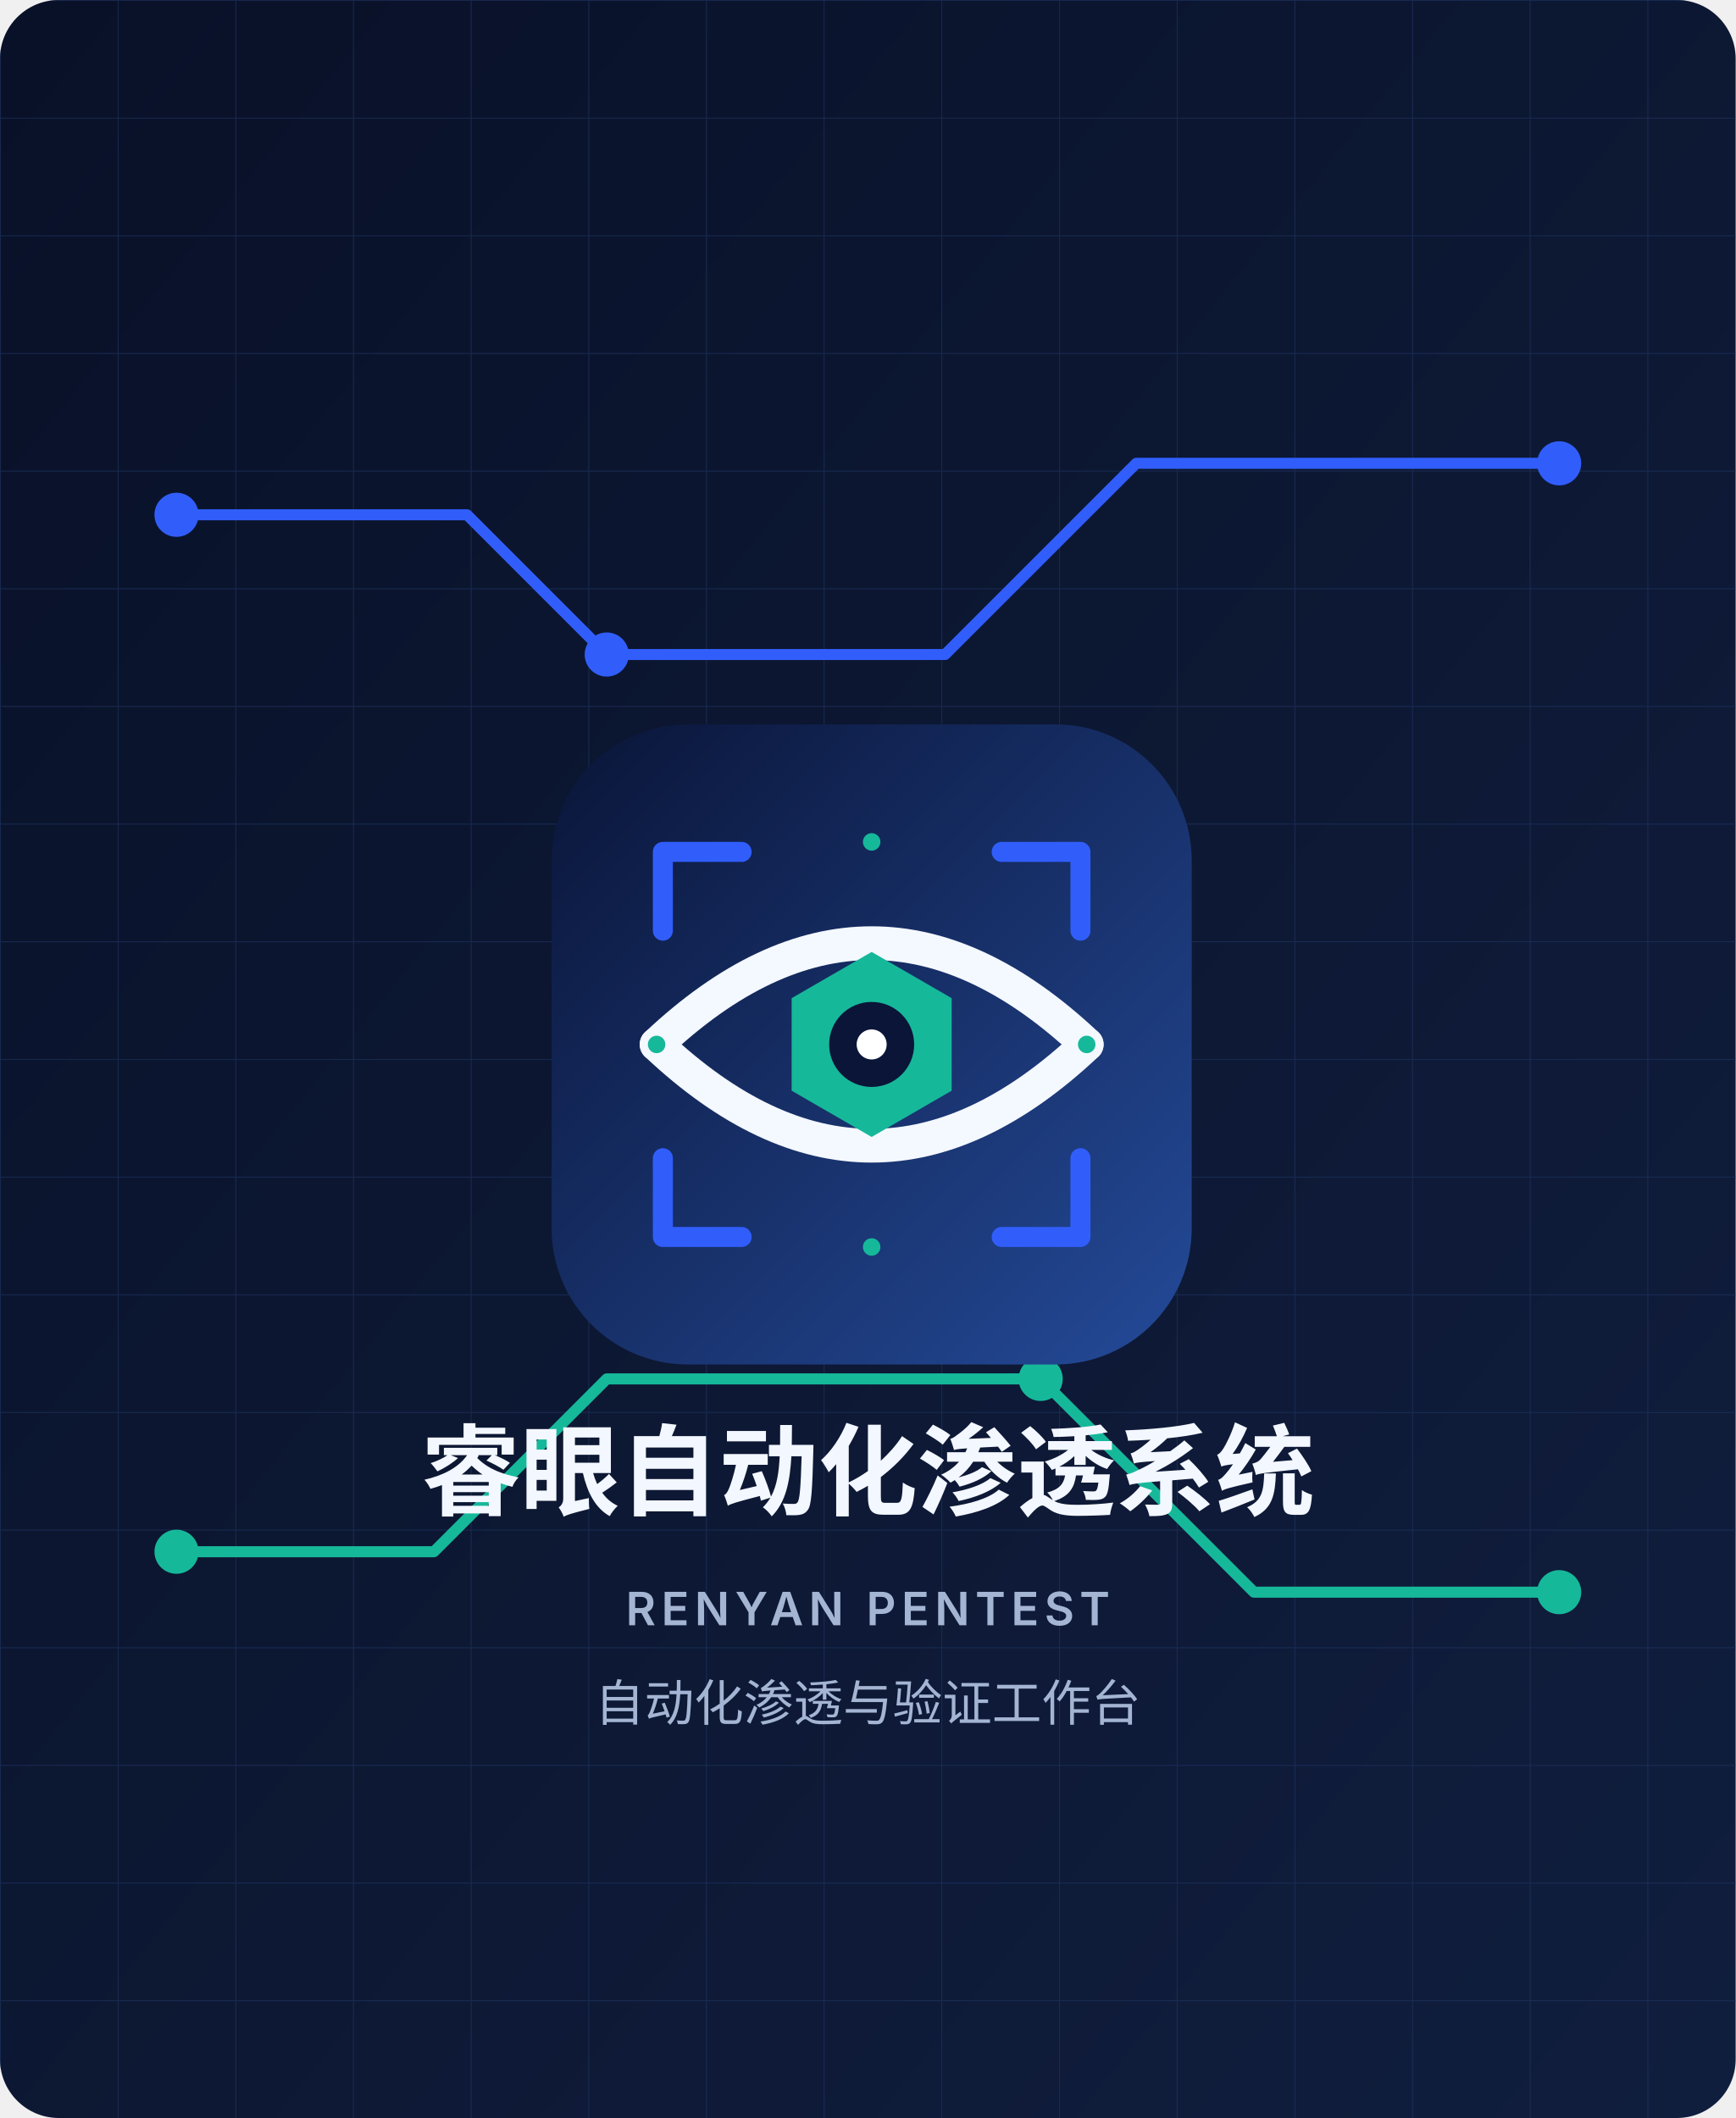
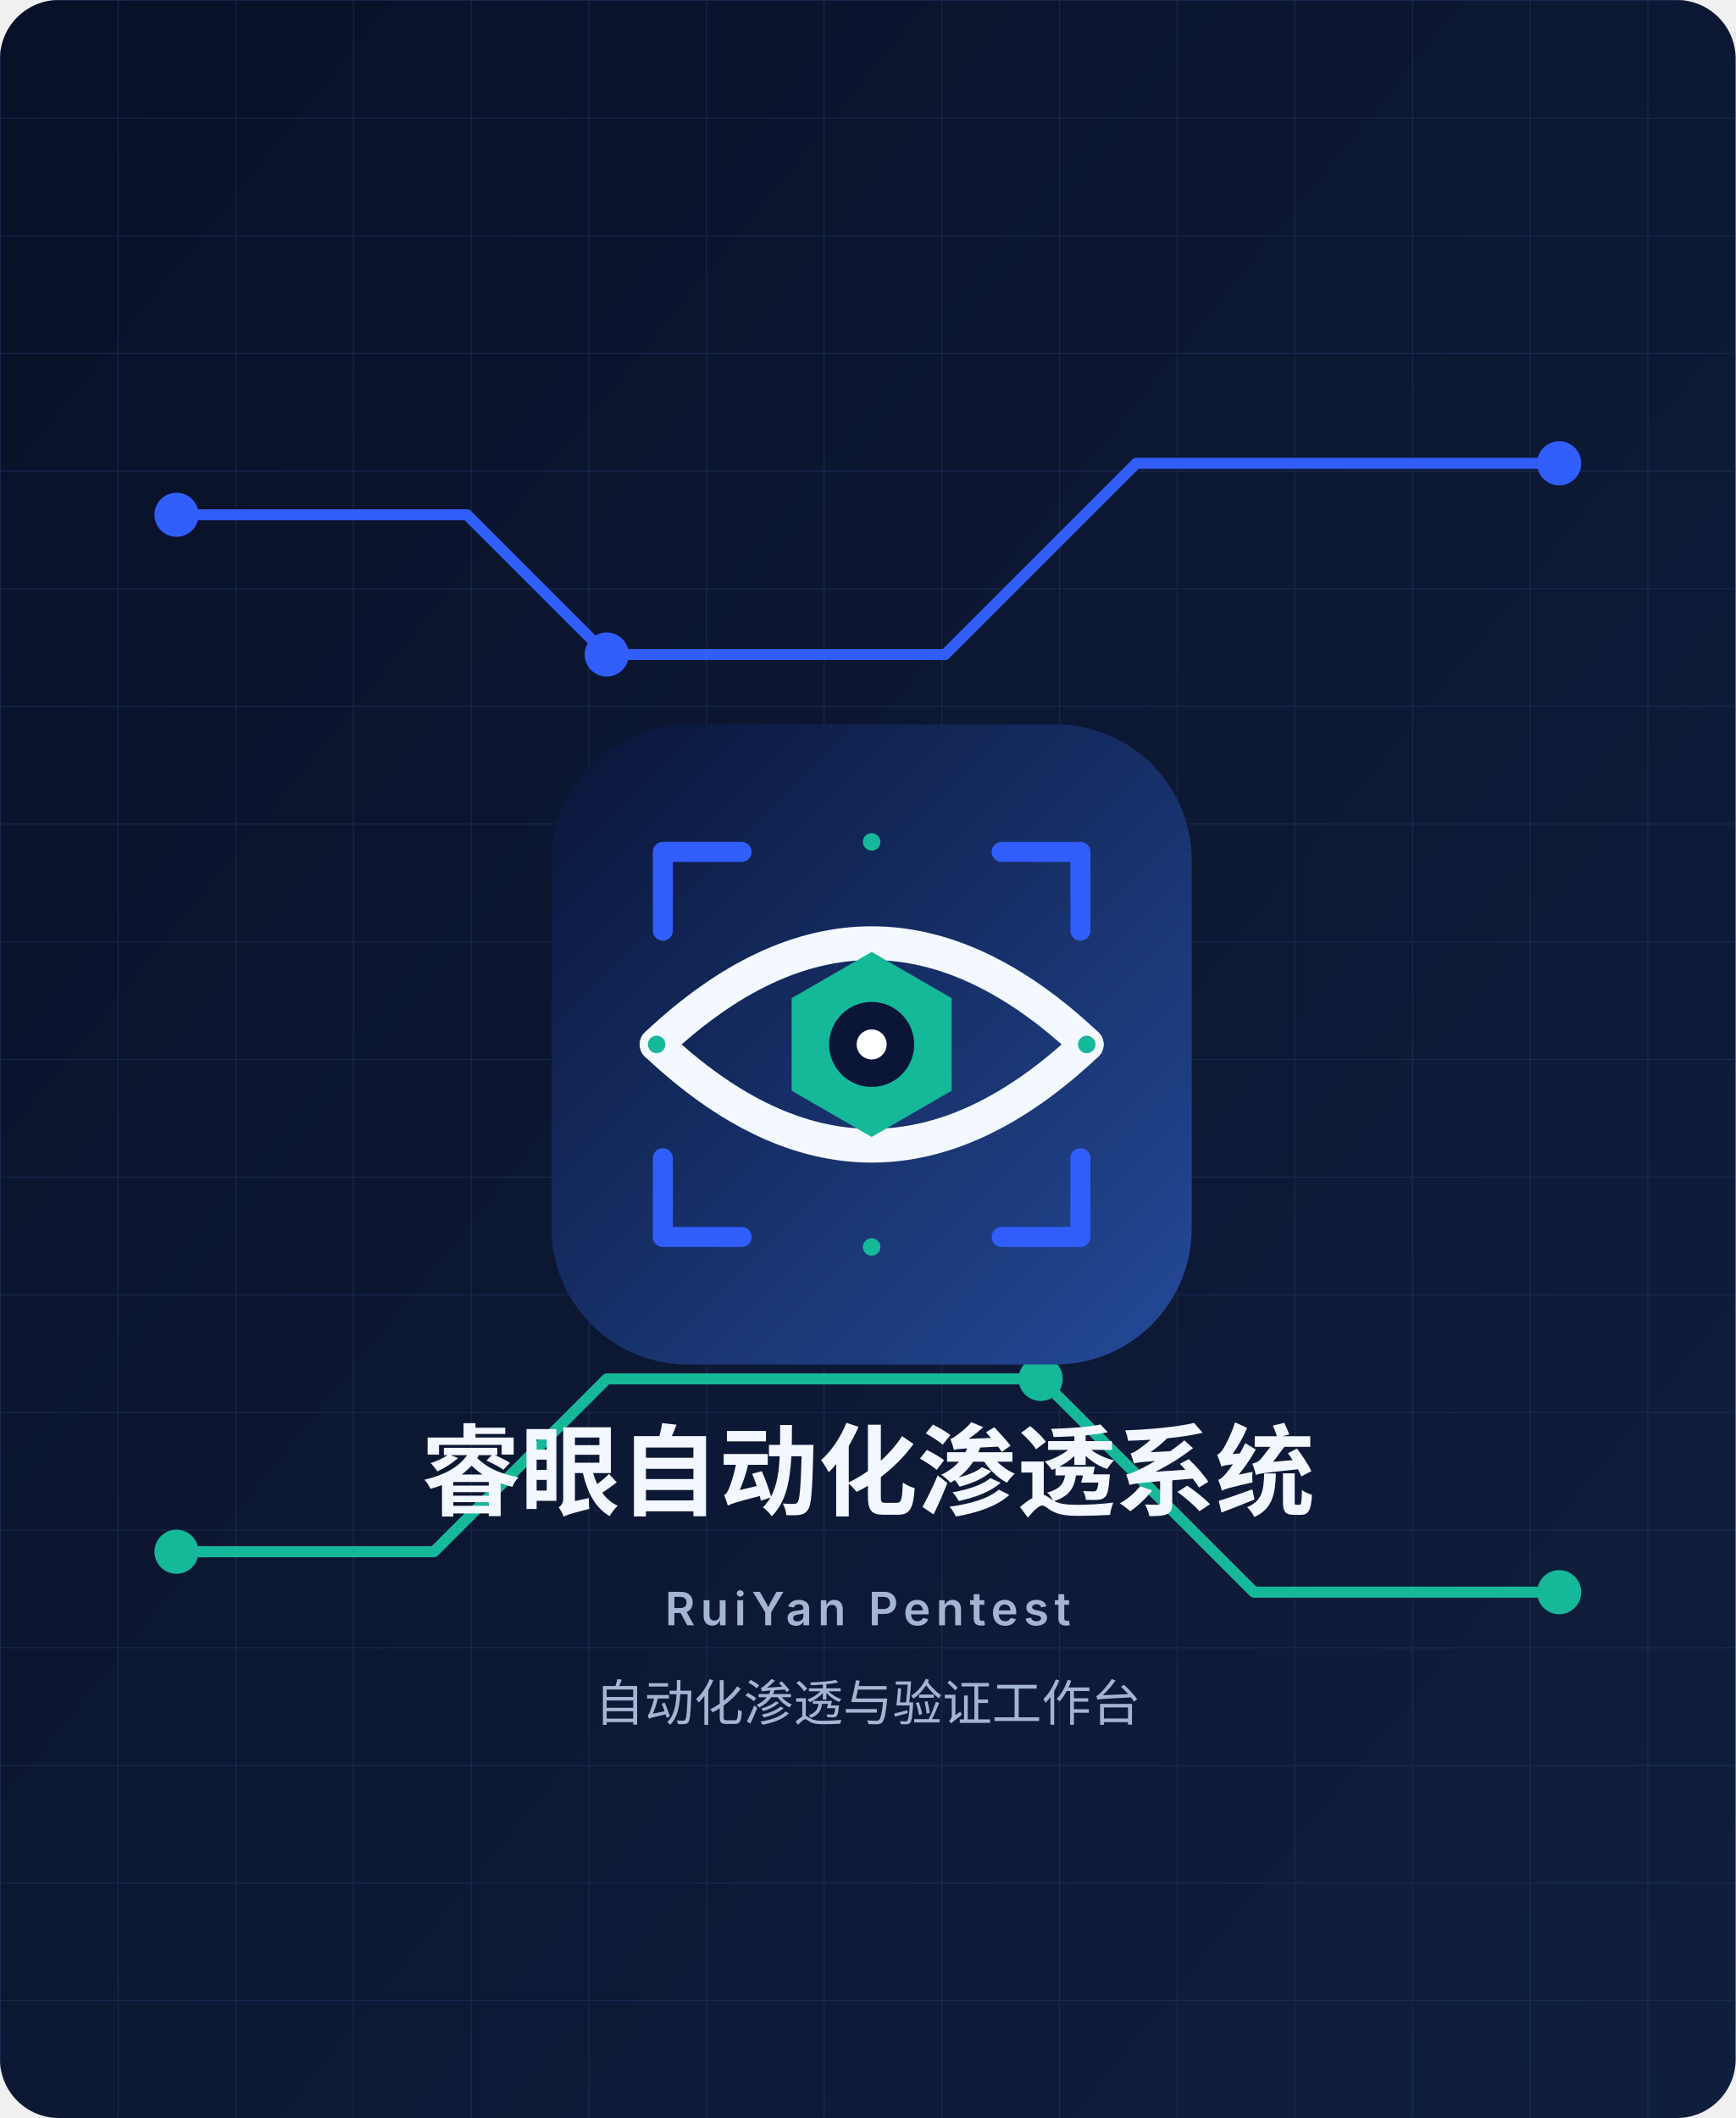
<svg xmlns="http://www.w3.org/2000/svg" viewBox="0 0 944 1152" role="img" aria-labelledby="title">
  <defs>
    <linearGradient id="panel-dark" x1="0" y1="0" x2="1" y2="1">
      <stop offset="0" stop-color="#091128" />
      <stop offset="1" stop-color="#101E3E" />
    </linearGradient>
    <pattern id="grid-dark" width="64" height="64" patternUnits="userSpaceOnUse">
      <path d="M64 0H0V64" fill="none" stroke="#213967" stroke-width="1" opacity=".55" />
    </pattern>
  </defs>
  <rect width="944" height="1152" rx="32" fill="url(#panel-dark)" />
  <rect width="944" height="1152" rx="32" fill="url(#grid-dark)" />
  <path d="M96 280H254L330 356H514L618 252H848" fill="none" stroke="#315EFB" stroke-width="6" stroke-linecap="round" stroke-linejoin="round" />
  <path d="M96 844H236L330 750H566L682 866H848" fill="none" stroke="#16B89A" stroke-width="6" stroke-linecap="round" stroke-linejoin="round" />
  <g fill="#315EFB">
    <circle cx="96" cy="280" r="12" />
    <circle cx="848" cy="252" r="12" />
    <circle cx="330" cy="356" r="12" />
  </g>
  <g fill="#16B89A">
    <circle cx="96" cy="844" r="12" />
    <circle cx="848" cy="866" r="12" />
    <circle cx="566" cy="750" r="12" />
  </g>
  <g transform="translate(300 394) scale(.34)">
    <defs>
      <linearGradient id="panel-mark-dark-background" x1="0" y1="0" x2="1" y2="1">
        <stop offset="0" stop-color="#0A1538" />
        <stop offset="1" stop-color="#244A98" />
      </linearGradient>
    </defs>
    <rect width="1024" height="1024" rx="218" fill="url(#panel-mark-dark-background)" />
    <path d="M168 512 Q512 188 856 512" fill="none" stroke="#F4F8FF" stroke-width="54" stroke-linecap="round" />
    <path d="M168 512 Q512 836 856 512" fill="none" stroke="#F4F8FF" stroke-width="54" stroke-linecap="round" />
    <path d="M512 364 640 438 640 586 512 660 384 586 384 438Z" fill="#16B89A" />
    <circle cx="512" cy="512" r="68" fill="#0A1538" />
    <circle cx="512" cy="512" r="24" fill="#FFFFFF" />
    <path d="M304 204H178V330 M720 204H846V330 M304 820H178V694 M720 820H846V694" fill="none" stroke="#315EFB" stroke-width="32" stroke-linecap="round" stroke-linejoin="round" />
    <g fill="#16B89A">
      <circle cx="168" cy="512" r="14" />
      <circle cx="856" cy="512" r="14" />
      <circle cx="512" cy="188" r="14" />
      <circle cx="512" cy="836" r="14" />
    </g>
  </g>
  <text x="472" y="820" text-anchor="middle" fill="#F3F7FF" font-family="Microsoft YaHei, PingFang SC, Noto Sans CJK SC, sans-serif" font-size="54" font-weight="700">睿眼自动化渗透系统</text>
-   <text x="472" y="884" text-anchor="middle" fill="#A4B5D3" font-family="Inter, Segoe UI, sans-serif" font-size="25" font-weight="600" letter-spacing="3">RENYAN PENTEST</text>
+   <text x="472" y="884" text-anchor="middle" fill="#A4B5D3" font-family="Inter, Segoe UI, sans-serif" font-size="25" font-weight="600" letter-spacing="3">RuiYan Pentest</text>
  <text x="472" y="936" text-anchor="middle" fill="#A4B5D3" font-family="Microsoft YaHei, PingFang SC, Noto Sans CJK SC, sans-serif" font-size="27">自动化渗透与验证工作台</text>
</svg>
